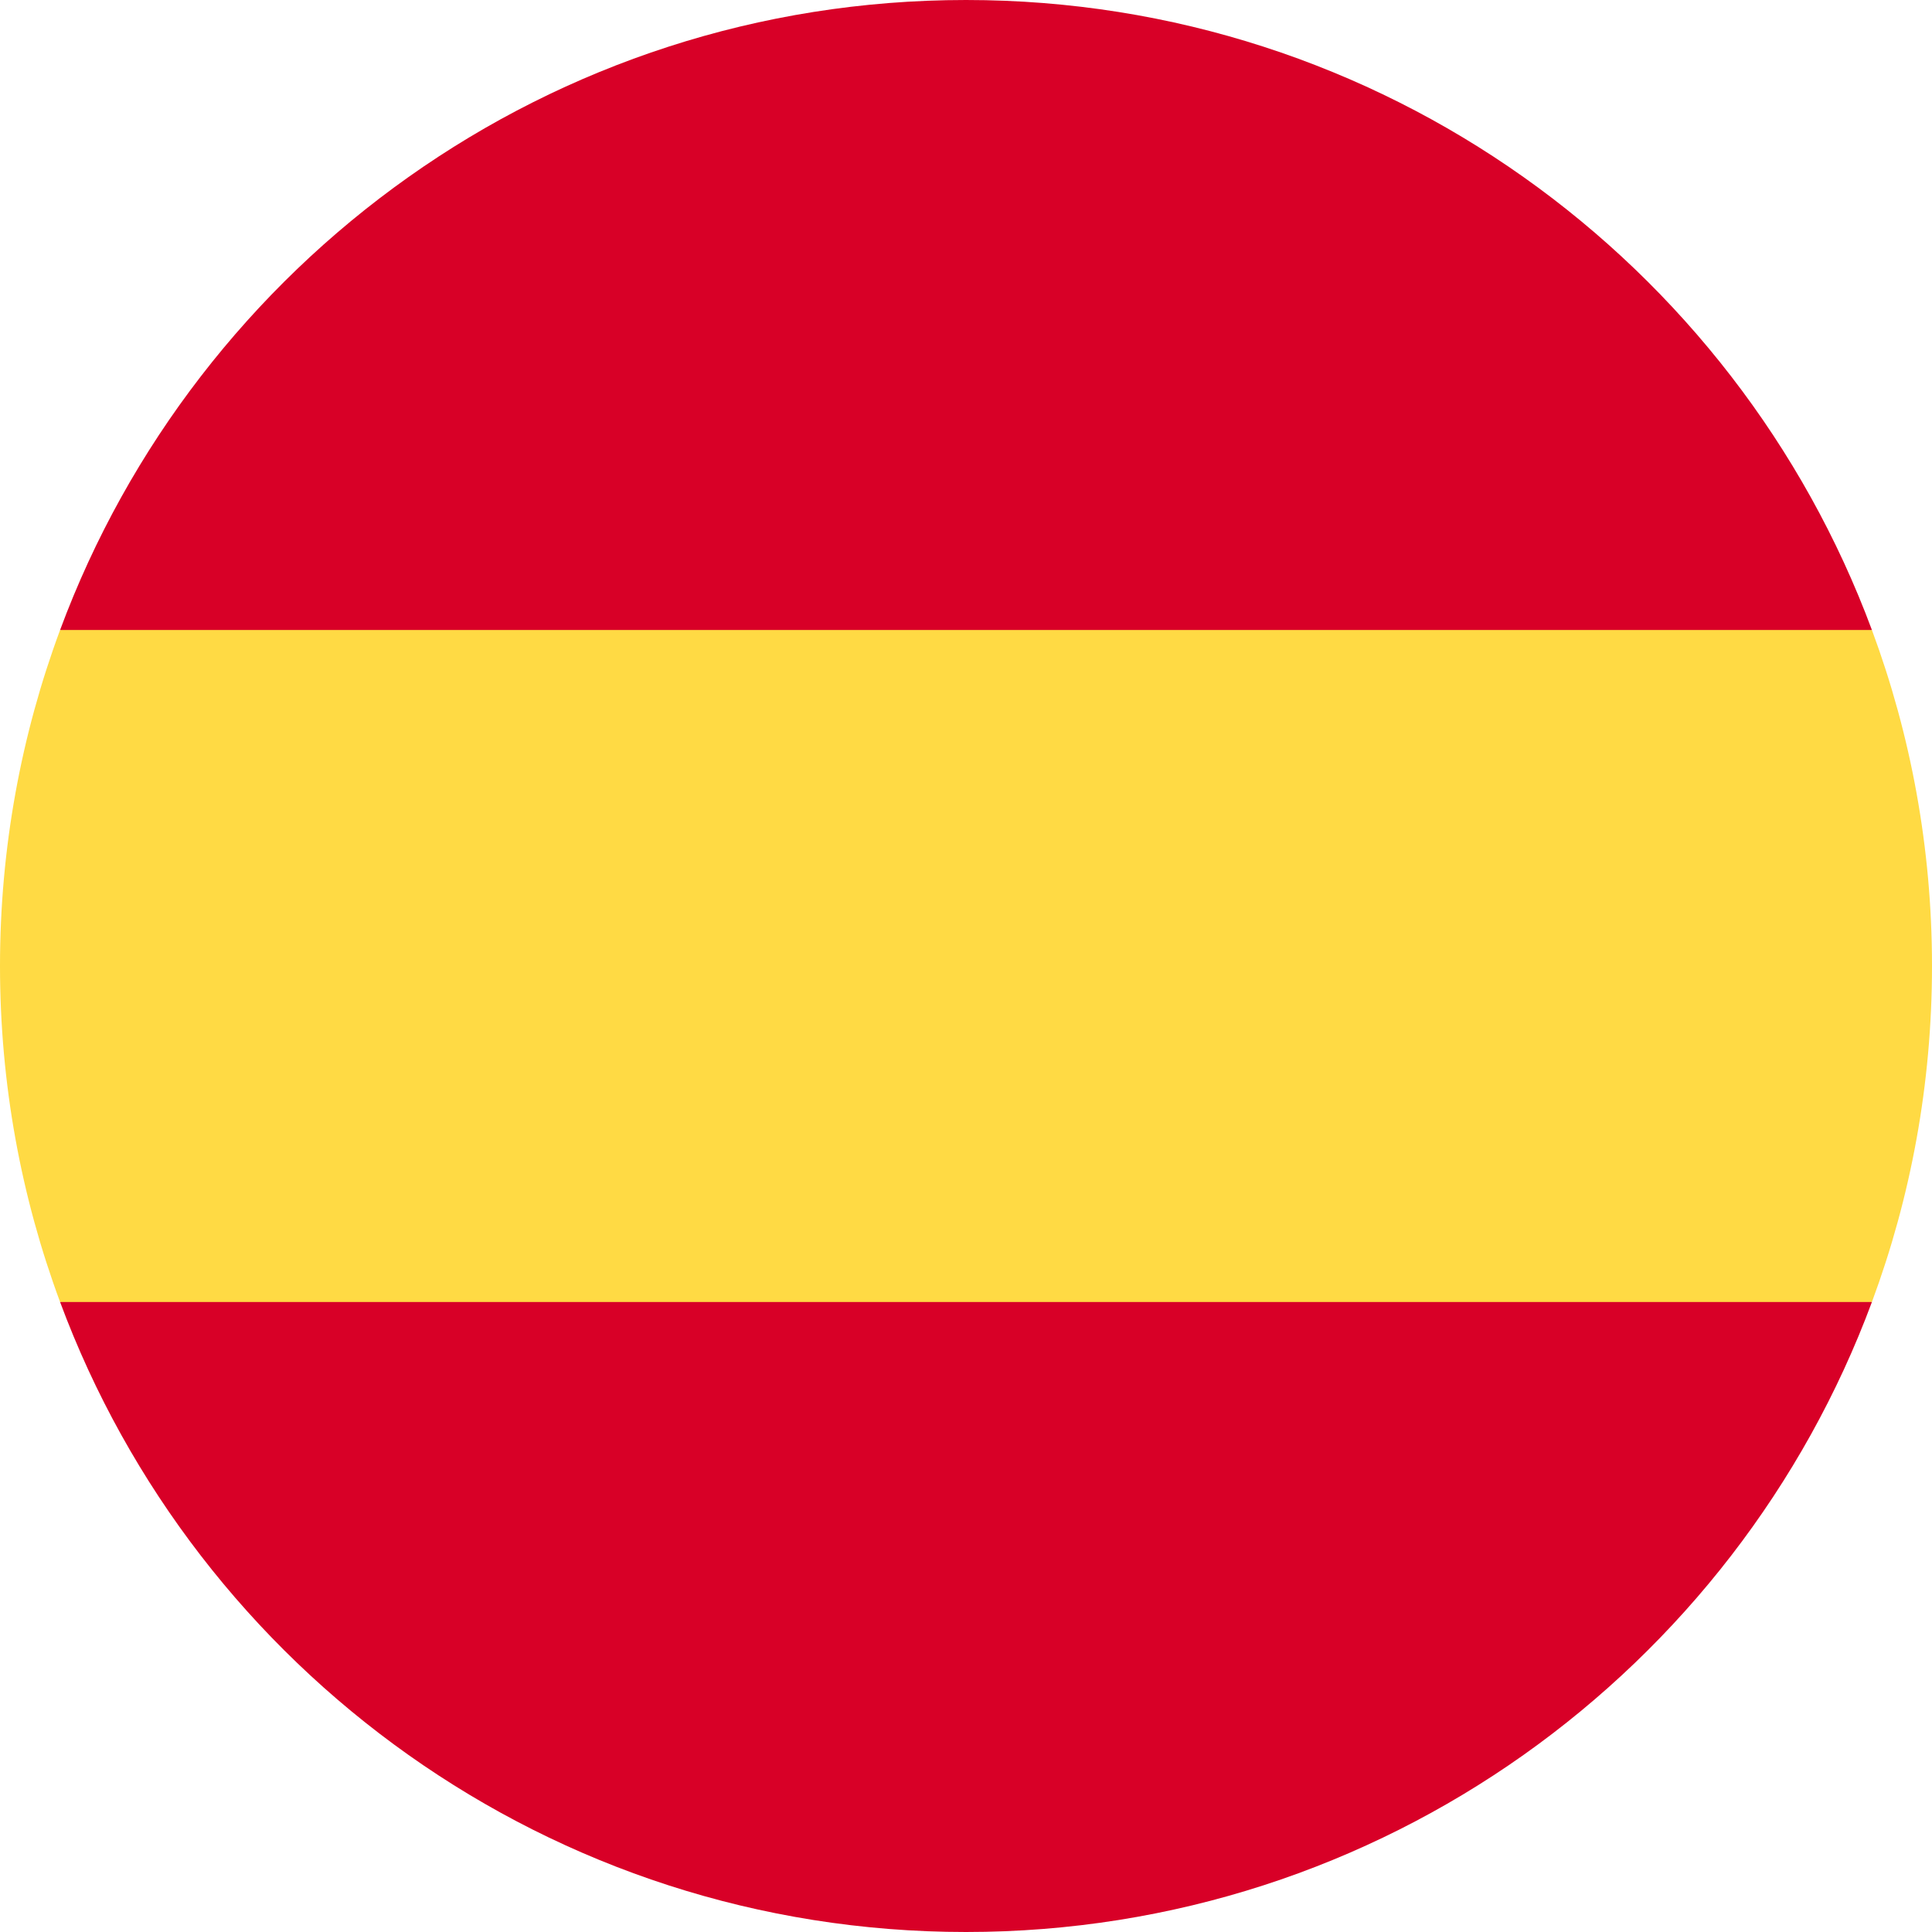
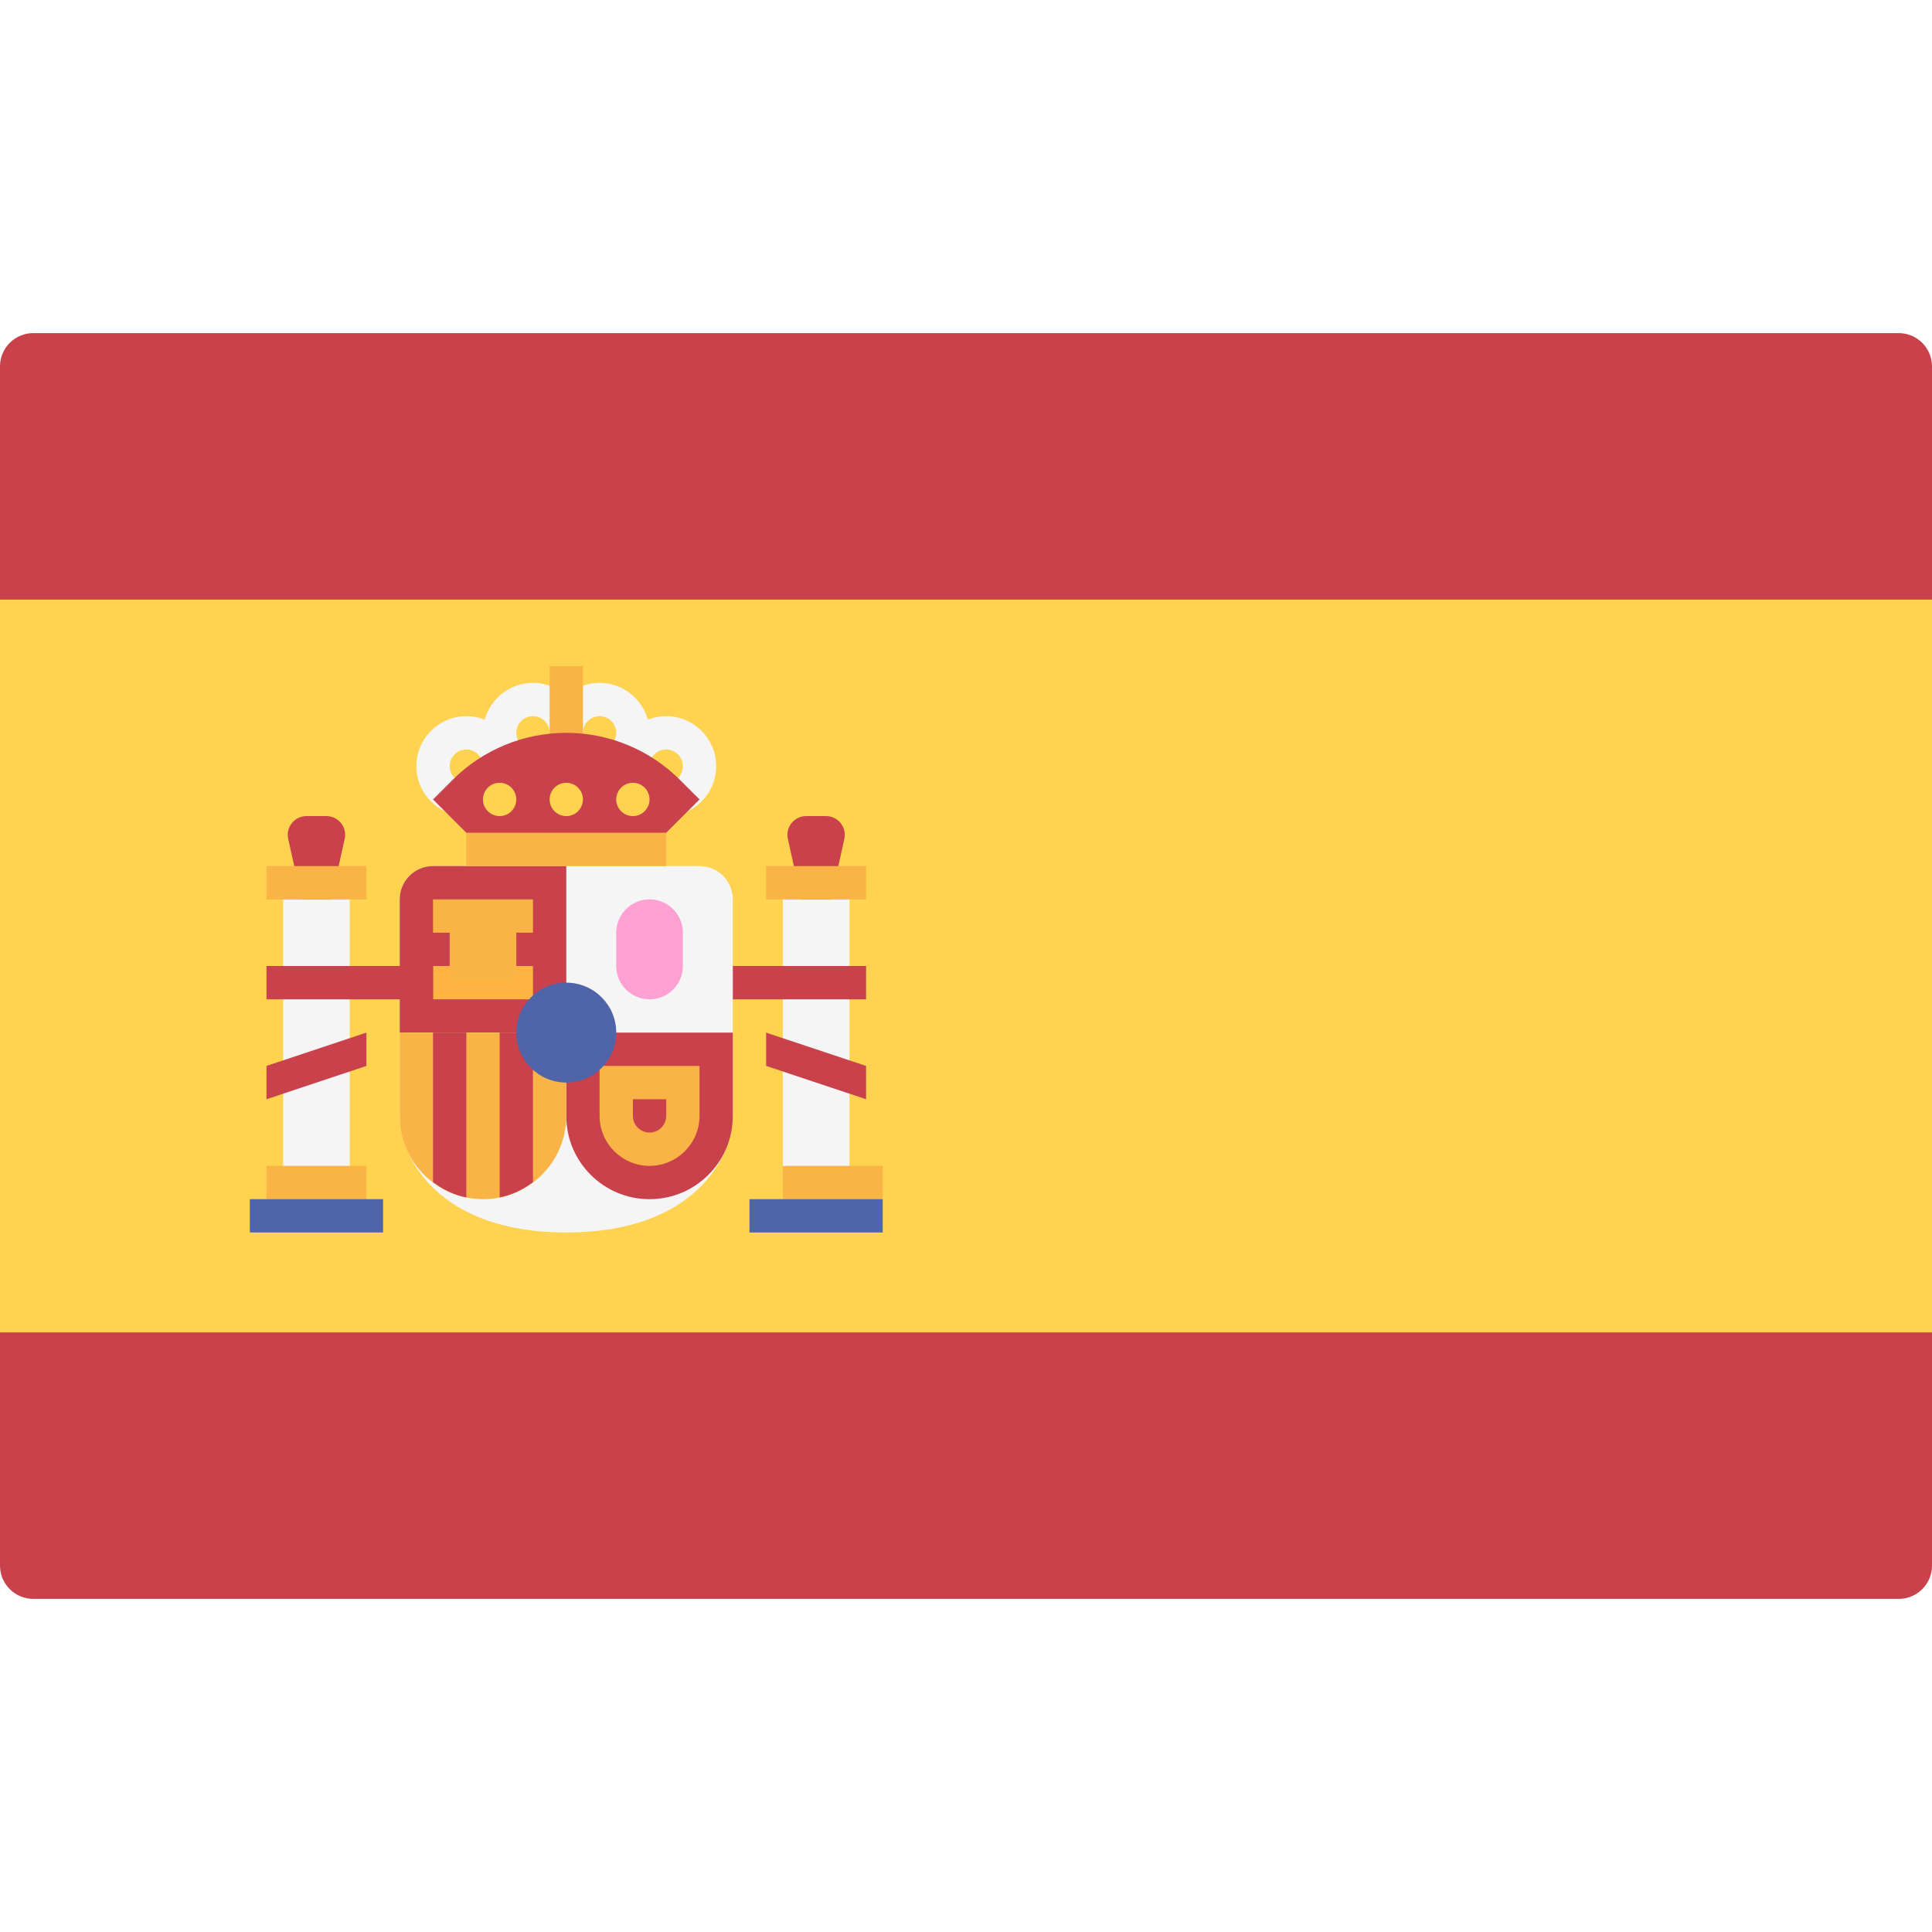
- <svg xmlns="http://www.w3.org/2000/svg" version="1.1" id="Layer_1" x="0px" y="0px" viewBox="0 0 512 512" style="enable-background:new 0 0 512 512;" xml:space="preserve">
-   <path style="fill:#FFDA44;" d="M0,256c0,31.314,5.633,61.31,15.923,89.043L256,367.304l240.077-22.261  C506.367,317.31,512,287.314,512,256s-5.633-61.31-15.923-89.043L256,144.696L15.923,166.957C5.633,194.69,0,224.686,0,256z" />
+ <svg xmlns="http://www.w3.org/2000/svg" version="1.1" id="Layer_1" x="0px" y="0px" viewBox="0 0 512.001 512.001" style="enable-background:new 0 0 512.001 512.001;" xml:space="preserve">
+   <path style="fill:#C8414B;" d="M8.828,423.725h494.345c4.875,0,8.828-3.953,8.828-8.828V97.104c0-4.875-3.953-8.828-8.828-8.828  H8.828C3.953,88.277,0,92.229,0,97.104v317.793C0,419.773,3.953,423.725,8.828,423.725z" />
+   <rect y="158.901" style="fill:#FFD250;" width="512" height="194.21" />
+   <path style="fill:#C8414B;" d="M216.276,256.001l7.485-33.681c0.69-3.102-1.671-6.044-4.849-6.044h-5.272  c-3.177,0-5.537,2.942-4.849,6.044L216.276,256.001z" />
+   <rect x="207.45" y="238.341" style="fill:#F5F5F5;" width="17.655" height="75.03" />
+   <rect x="203.03" y="229.521" style="fill:#FAB446;" width="26.483" height="8.828" />
  <g>
-     <path style="fill:#D80027;" d="M496.077,166.957C459.906,69.473,366.071,0,256,0S52.094,69.473,15.923,166.957H496.077z" />
-     <path style="fill:#D80027;" d="M15.923,345.043C52.094,442.527,145.929,512,256,512s203.906-69.473,240.077-166.957H15.923z" />
+     <rect x="185.38" y="256.001" style="fill:#C8414B;" width="44.14" height="8.828" />
+     <polygon style="fill:#C8414B;" points="229.517,291.311 203.034,282.484 203.034,273.656 229.517,282.484  " />
+     <path style="fill:#C8414B;" d="M83.862,256.001l7.485-33.681c0.69-3.102-1.671-6.044-4.849-6.044h-5.272   c-3.177,0-5.537,2.942-4.849,6.044L83.862,256.001z" />
+   </g>
+   <path style="fill:#F5F5F5;" d="M114.759,229.518c-4.875,0-8.828,3.953-8.828,8.828v57.379c0,10.725,10.01,30.897,44.138,30.897  s44.138-20.171,44.138-30.897v-57.379c0-4.875-3.953-8.828-8.828-8.828H114.759z" />
+   <g>
+     <path style="fill:#C8414B;" d="M150.069,273.656h-44.138v-35.31c0-4.875,3.953-8.828,8.828-8.828h35.31V273.656z" />
+     <path style="fill:#C8414B;" d="M150.069,273.656h44.138v22.069c0,12.189-9.88,22.069-22.069,22.069l0,0   c-12.189,0-22.069-9.88-22.069-22.069V273.656z" />
+   </g>
+   <path style="fill:#FAB446;" d="M105.931,273.656h44.138v22.069c0,12.189-9.88,22.069-22.069,22.069l0,0  c-12.189,0-22.069-9.88-22.069-22.069V273.656z" />
+   <g>
+     <path style="fill:#C8414B;" d="M141.241,313.281v-39.625h-8.828v43.693C135.697,316.683,138.664,315.229,141.241,313.281z" />
+     <path style="fill:#C8414B;" d="M123.586,317.349v-43.693h-8.828v39.625C117.336,315.229,120.303,316.683,123.586,317.349z" />
+   </g>
+   <rect x="114.76" y="256.001" style="fill:#FFB441;" width="26.483" height="8.828" />
+   <g>
+     <rect x="114.76" y="238.341" style="fill:#FAB446;" width="26.483" height="8.828" />
+     <rect x="119.17" y="243.591" style="fill:#FAB446;" width="17.655" height="15.992" />
+   </g>
+   <rect x="75.03" y="238.341" style="fill:#F5F5F5;" width="17.655" height="75.03" />
+   <g>
+     <rect x="70.62" y="308.971" style="fill:#FAB446;" width="26.483" height="8.828" />
+     <rect x="70.62" y="229.521" style="fill:#FAB446;" width="26.483" height="8.828" />
+   </g>
+   <rect x="66.21" y="317.791" style="fill:#5064AA;" width="35.31" height="8.828" />
+   <rect x="207.45" y="308.971" style="fill:#FAB446;" width="26.483" height="8.828" />
+   <rect x="198.62" y="317.791" style="fill:#5064AA;" width="35.31" height="8.828" />
+   <rect x="123.59" y="220.691" style="fill:#FAB446;" width="52.966" height="8.828" />
+   <rect x="145.66" y="194.211" style="fill:#FFB441;" width="8.828" height="26.483" />
+   <g>
+     <path style="fill:#F5F5F5;" d="M141.241,207.449c-7.302,0-13.241-5.94-13.241-13.241c0-7.302,5.94-13.241,13.241-13.241   c7.302,0,13.241,5.94,13.241,13.241C154.483,201.509,148.543,207.449,141.241,207.449z M141.241,189.794   c-2.435,0-4.414,1.978-4.414,4.414c0,2.435,1.978,4.414,4.414,4.414s4.414-1.978,4.414-4.414   C145.655,191.773,143.677,189.794,141.241,189.794z" />
+     <path style="fill:#F5F5F5;" d="M158.897,207.449c-7.302,0-13.241-5.94-13.241-13.241c0-7.302,5.94-13.241,13.241-13.241   c7.302,0,13.241,5.94,13.241,13.241S166.198,207.449,158.897,207.449z M158.897,189.794c-2.435,0-4.414,1.978-4.414,4.414   c0,2.435,1.978,4.414,4.414,4.414c2.435,0,4.414-1.978,4.414-4.414C163.31,191.773,161.332,189.794,158.897,189.794z" />
+     <path style="fill:#F5F5F5;" d="M176.552,216.277c-7.302,0-13.241-5.94-13.241-13.241c0-7.302,5.94-13.241,13.241-13.241   c7.302,0,13.241,5.94,13.241,13.241S183.853,216.277,176.552,216.277z M176.552,198.622c-2.435,0-4.414,1.978-4.414,4.414   c0,2.435,1.978,4.414,4.414,4.414c2.435,0,4.414-1.978,4.414-4.414S178.987,198.622,176.552,198.622z" />
+     <path style="fill:#F5F5F5;" d="M123.586,216.277c-7.302,0-13.241-5.94-13.241-13.241c0-7.302,5.94-13.241,13.241-13.241   c7.302,0,13.241,5.94,13.241,13.241C136.828,210.337,130.888,216.277,123.586,216.277z M123.586,198.622   c-2.435,0-4.414,1.978-4.414,4.414c0,2.435,1.978,4.414,4.414,4.414s4.414-1.979,4.414-4.415   C128,200.6,126.022,198.622,123.586,198.622z" />
+   </g>
+   <path style="fill:#FAB446;" d="M176.552,291.311v4.414c0,2.434-1.98,4.414-4.414,4.414s-4.414-1.98-4.414-4.414v-4.414H176.552   M185.379,282.484h-26.483v13.241c0,7.302,5.94,13.241,13.241,13.241c7.302,0,13.241-5.94,13.241-13.241v-13.241H185.379z" />
+   <path style="fill:#FFA0D2;" d="M172.138,264.829L172.138,264.829c-4.875,0-8.828-3.953-8.828-8.828v-8.828  c0-4.875,3.953-8.828,8.828-8.828l0,0c4.875,0,8.828,3.953,8.828,8.828v8.828C180.966,260.876,177.013,264.829,172.138,264.829z" />
+   <circle style="fill:#5064AA;" cx="150.07" cy="273.651" r="13.241" />
+   <rect x="145.66" y="176.551" style="fill:#FAB446;" width="8.828" height="26.483" />
+   <path style="fill:#C8414B;" d="M123.586,220.691l-8.828-8.828l5.171-5.171c7.993-7.993,18.835-12.484,30.14-12.484l0,0  c11.305,0,22.146,4.491,30.14,12.484l5.171,5.171l-8.828,8.828H123.586z" />
+   <g>
+     <circle style="fill:#FFD250;" cx="150.07" cy="211.861" r="4.414" />
+     <circle style="fill:#FFD250;" cx="132.41" cy="211.861" r="4.414" />
+     <circle style="fill:#FFD250;" cx="167.72" cy="211.861" r="4.414" />
+   </g>
+   <g>
+     <rect x="70.62" y="256.001" style="fill:#C8414B;" width="44.14" height="8.828" />
+     <polygon style="fill:#C8414B;" points="70.621,291.311 97.103,282.484 97.103,273.656 70.621,282.484  " />
  </g>
  <g>
</g>
  <g>
</g>
  <g>
</g>
  <g>
</g>
  <g>
</g>
  <g>
</g>
  <g>
</g>
  <g>
</g>
  <g>
</g>
  <g>
</g>
  <g>
</g>
  <g>
</g>
  <g>
</g>
  <g>
</g>
  <g>
</g>
</svg>
